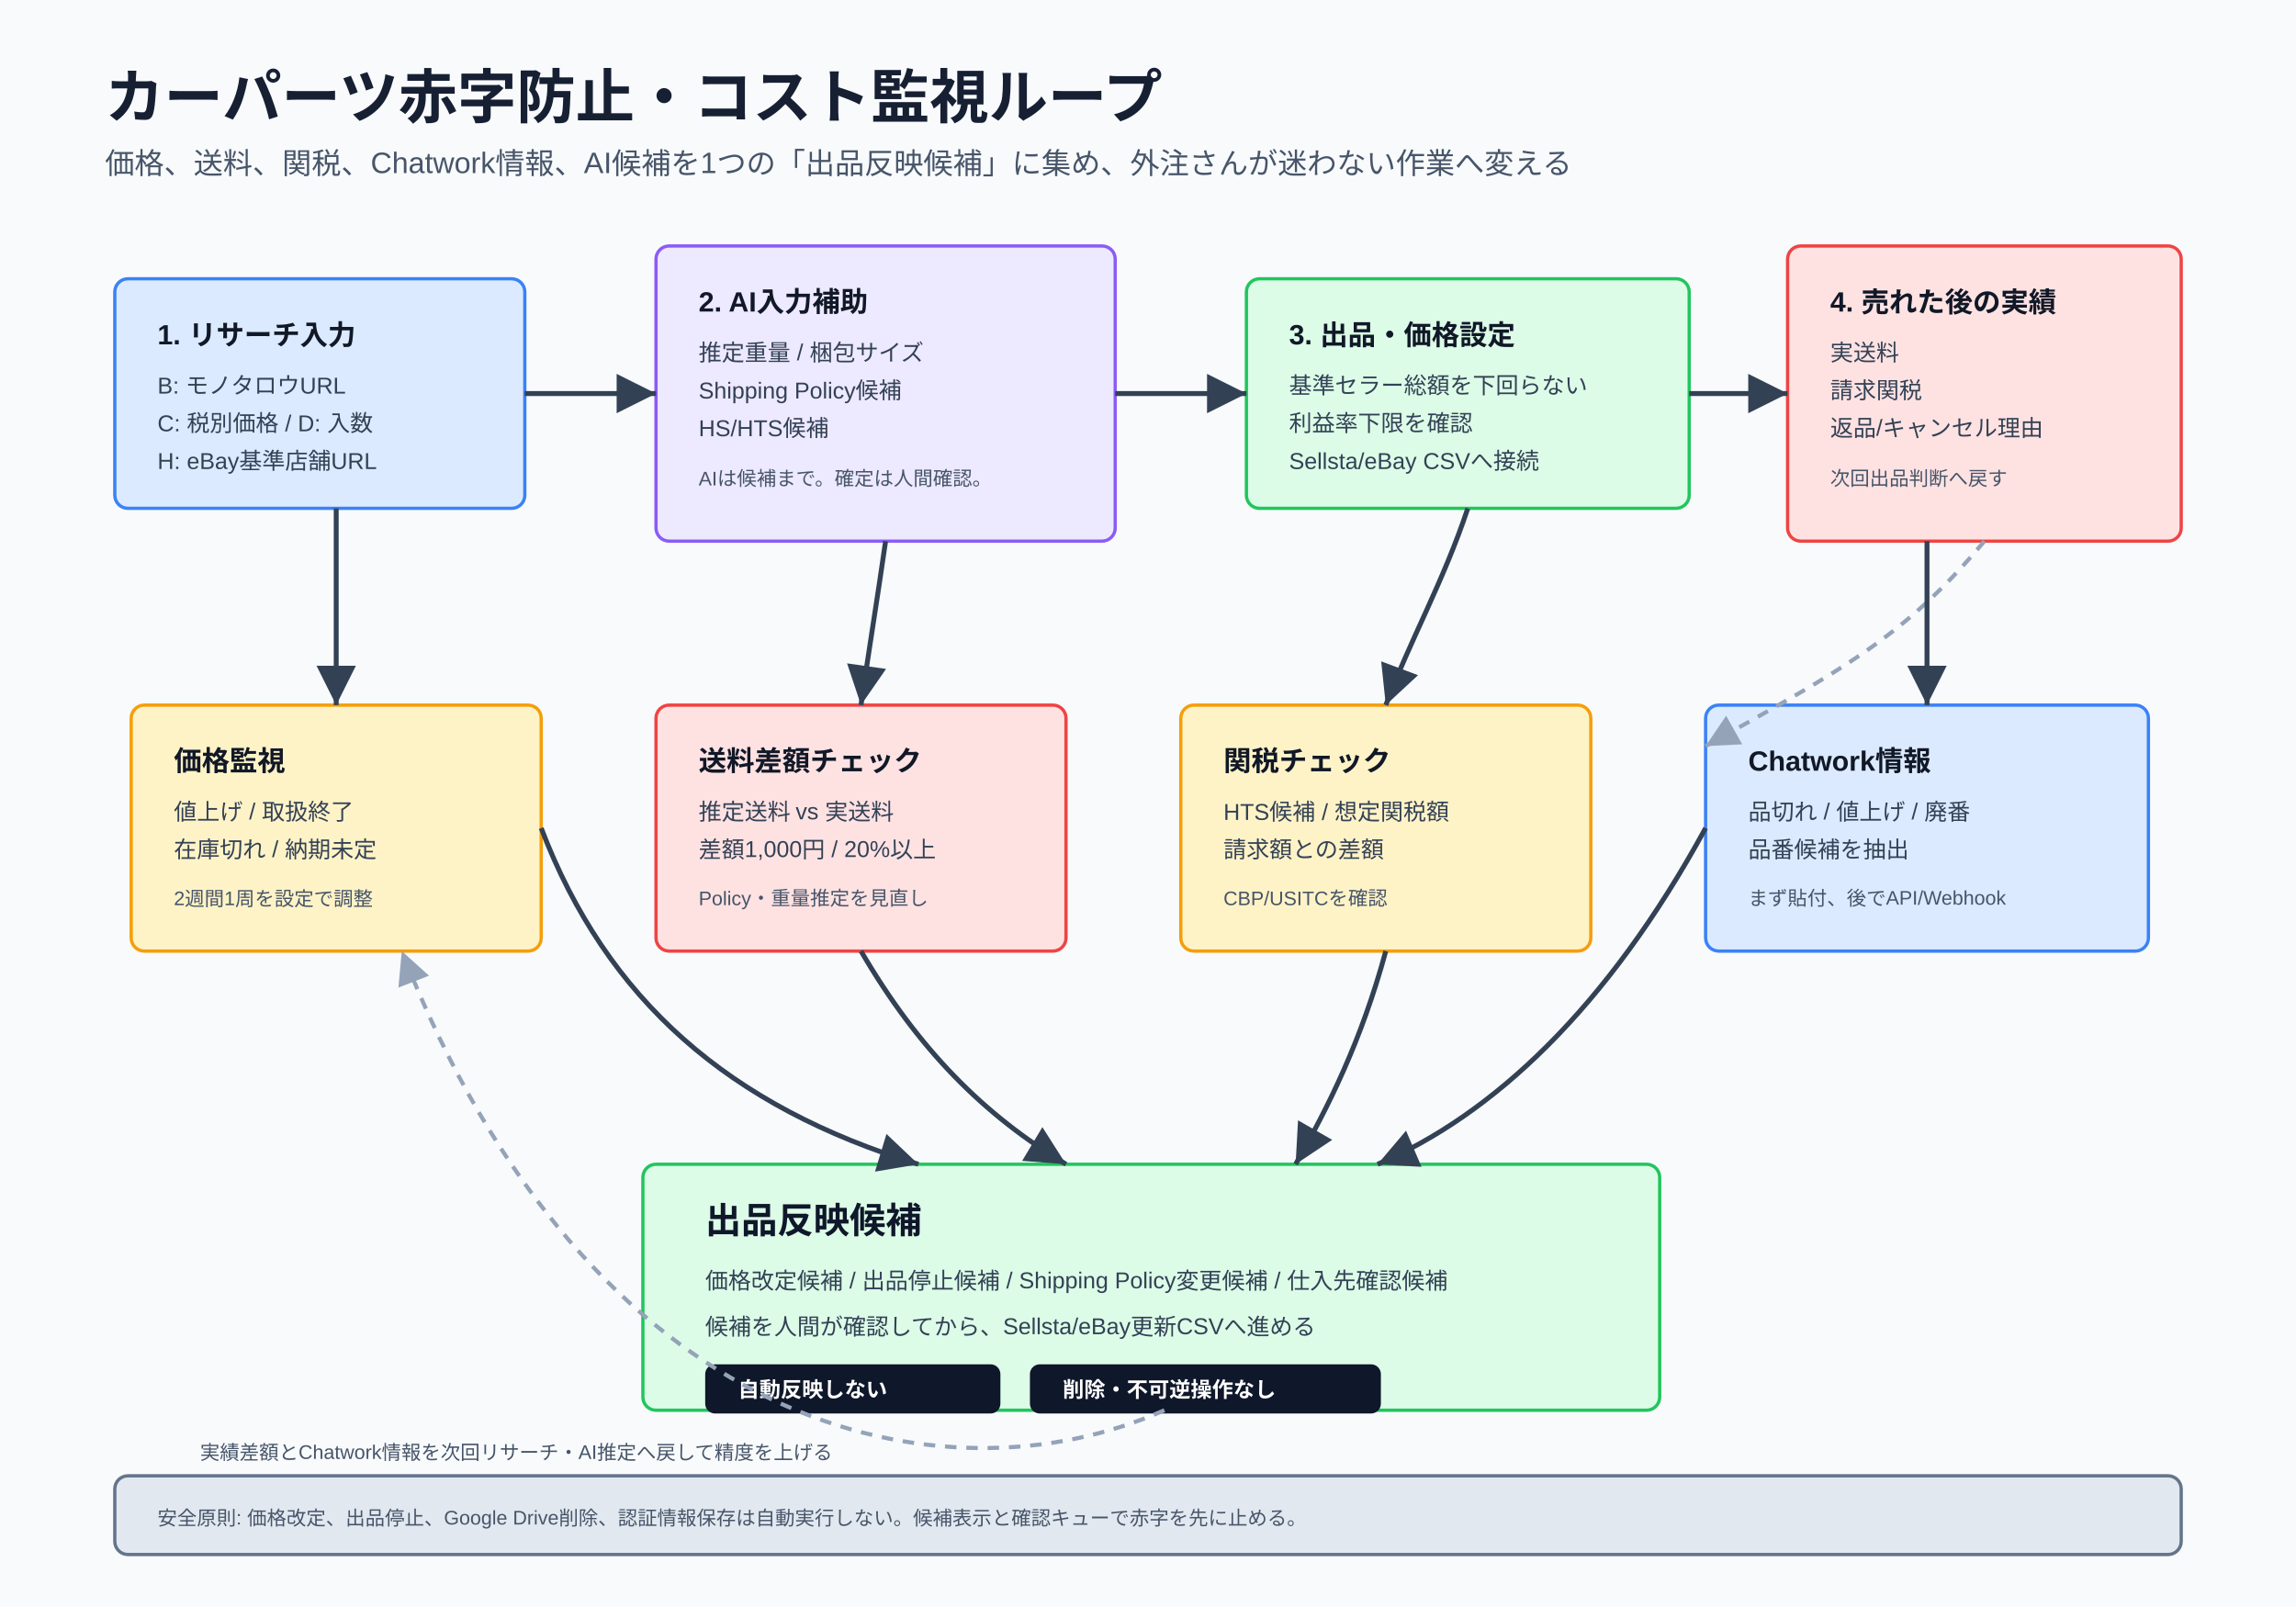
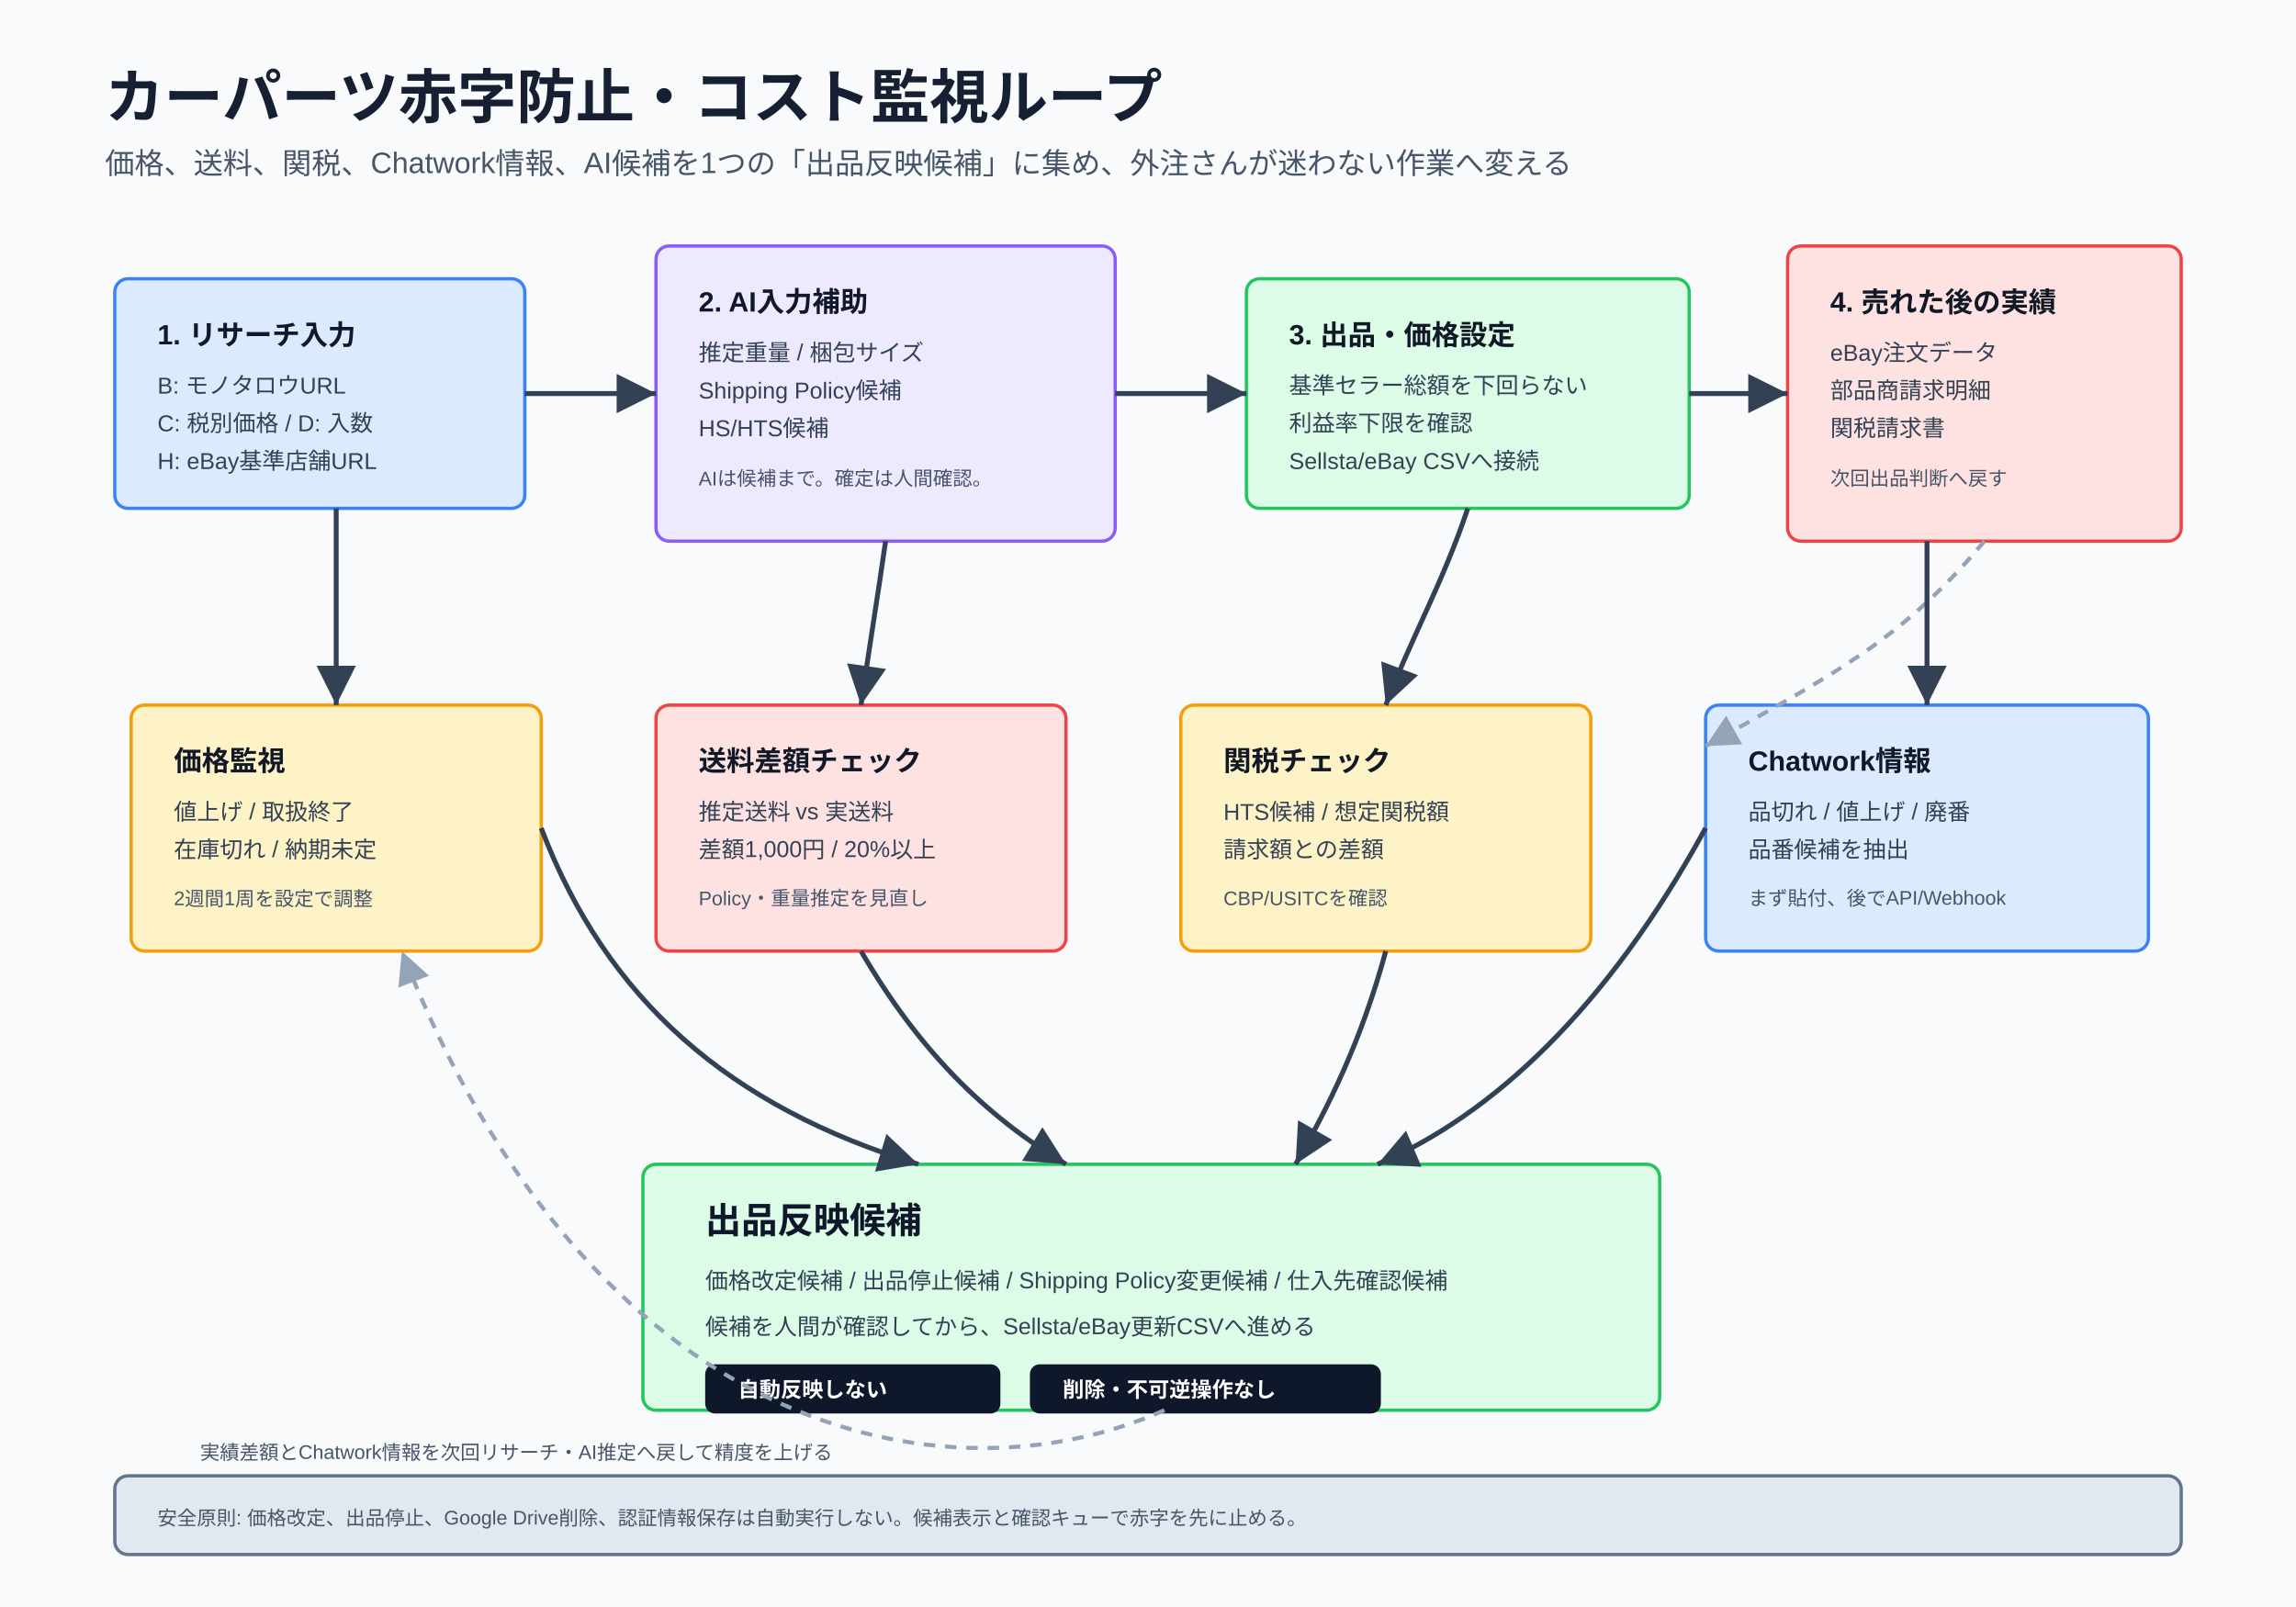
<svg xmlns="http://www.w3.org/2000/svg" width="1400" height="980" viewBox="0 0 1400 980" role="img" aria-labelledby="title desc">
  <defs>
    <style>
      .bg { fill: #f8fafc; }
      .title { font: 700 36px Arial, sans-serif; fill: #172033; }
      .subtitle { font: 400 18px Arial, sans-serif; fill: #475569; }
      .section-title { font: 700 22px Arial, sans-serif; fill: #0f172a; }
      .label { font: 700 17px Arial, sans-serif; fill: #111827; }
      .body { font: 400 14px Arial, sans-serif; fill: #334155; }
      .small { font: 400 12px Arial, sans-serif; fill: #475569; }
      .card { fill: #ffffff; stroke: #cbd5e1; stroke-width: 2; rx: 8; }
      .red { fill: #fee2e2; stroke: #ef4444; }
      .amber { fill: #fef3c7; stroke: #f59e0b; }
      .blue { fill: #dbeafe; stroke: #3b82f6; }
      .green { fill: #dcfce7; stroke: #22c55e; }
      .purple { fill: #ede9fe; stroke: #8b5cf6; }
      .slate { fill: #e2e8f0; stroke: #64748b; }
      .arrow { fill: none; stroke: #334155; stroke-width: 3; marker-end: url(#arrow); }
      .soft-arrow { fill: none; stroke: #94a3b8; stroke-width: 2.5; marker-end: url(#arrowSoft); stroke-dasharray: 7 6; }
      .pill { fill: #0f172a; rx: 6; }
      .pill-text { font: 700 13px Arial, sans-serif; fill: #ffffff; }
    </style>
    <marker id="arrow" markerWidth="12" markerHeight="12" refX="10" refY="6" orient="auto">
      <path d="M2,2 L10,6 L2,10 Z" fill="#334155" />
    </marker>
    <marker id="arrowSoft" markerWidth="12" markerHeight="12" refX="10" refY="6" orient="auto">
      <path d="M2,2 L10,6 L2,10 Z" fill="#94a3b8" />
    </marker>
  </defs>
  <rect class="bg" x="0" y="0" width="1400" height="980" />
  <text class="title" x="64" y="72">カーパーツ赤字防止・コスト監視ループ</text>
  <text class="subtitle" x="64" y="106">価格、送料、関税、Chatwork情報、AI候補を1つの「出品反映候補」に集め、外注さんが迷わない作業へ変える</text>
  <rect class="card blue" x="70" y="170" width="250" height="140" />
  <text class="label" x="96" y="210">1. リサーチ入力</text>
  <text class="body" x="96" y="240">B: モノタロウURL</text>
  <text class="body" x="96" y="263">C: 税別価格 / D: 入数</text>
  <text class="body" x="96" y="286">H: eBay基準店舗URL</text>
  <rect class="card purple" x="400" y="150" width="280" height="180" />
  <text class="label" x="426" y="190">2. AI入力補助</text>
  <text class="body" x="426" y="220">推定重量 / 梱包サイズ</text>
  <text class="body" x="426" y="243">Shipping Policy候補</text>
  <text class="body" x="426" y="266">HS/HTS候補</text>
  <text class="small" x="426" y="296">AIは候補まで。確定は人間確認。</text>
  <rect class="card green" x="760" y="170" width="270" height="140" />
  <text class="label" x="786" y="210">3. 出品・価格設定</text>
  <text class="body" x="786" y="240">基準セラー総額を下回らない</text>
  <text class="body" x="786" y="263">利益率下限を確認</text>
  <text class="body" x="786" y="286">Sellsta/eBay CSVへ接続</text>
  <rect class="card red" x="1090" y="150" width="240" height="180" />
  <text class="label" x="1116" y="190">4. 売れた後の実績</text>
-   <text class="body" x="1116" y="220">実送料</text>
-   <text class="body" x="1116" y="243">請求関税</text>
-   <text class="body" x="1116" y="266">返品/キャンセル理由</text>
+   <text class="body" x="1116" y="220">eBay注文データ</text>
+   <text class="body" x="1116" y="243">部品商請求明細</text>
+   <text class="body" x="1116" y="266">関税請求書</text>
  <text class="small" x="1116" y="296">次回出品判断へ戻す</text>
  <rect class="card amber" x="80" y="430" width="250" height="150" />
  <text class="label" x="106" y="470">価格監視</text>
  <text class="body" x="106" y="500">値上げ / 取扱終了</text>
  <text class="body" x="106" y="523">在庫切れ / 納期未定</text>
  <text class="small" x="106" y="552">2週間1周を設定で調整</text>
  <rect class="card red" x="400" y="430" width="250" height="150" />
  <text class="label" x="426" y="470">送料差額チェック</text>
  <text class="body" x="426" y="500">推定送料 vs 実送料</text>
  <text class="body" x="426" y="523">差額1,000円 / 20%以上</text>
  <text class="small" x="426" y="552">Policy・重量推定を見直し</text>
  <rect class="card amber" x="720" y="430" width="250" height="150" />
  <text class="label" x="746" y="470">関税チェック</text>
  <text class="body" x="746" y="500">HTS候補 / 想定関税額</text>
  <text class="body" x="746" y="523">請求額との差額</text>
  <text class="small" x="746" y="552">CBP/USITCを確認</text>
  <rect class="card blue" x="1040" y="430" width="270" height="150" />
  <text class="label" x="1066" y="470">Chatwork情報</text>
  <text class="body" x="1066" y="500">品切れ / 値上げ / 廃番</text>
  <text class="body" x="1066" y="523">品番候補を抽出</text>
  <text class="small" x="1066" y="552">まず貼付、後でAPI/Webhook</text>
  <rect class="card green" x="392" y="710" width="620" height="150" />
  <text class="section-title" x="430" y="752">出品反映候補</text>
  <text class="body" x="430" y="786">価格改定候補 / 出品停止候補 / Shipping Policy変更候補 / 仕入先確認候補</text>
  <text class="body" x="430" y="814">候補を人間が確認してから、Sellsta/eBay更新CSVへ進める</text>
  <rect class="pill" x="430" y="832" width="180" height="30" />
  <text class="pill-text" x="450" y="852">自動反映しない</text>
  <rect class="pill" x="628" y="832" width="214" height="30" />
  <text class="pill-text" x="648" y="852">削除・不可逆操作なし</text>
  <path class="arrow" d="M320 240 C345 240 370 240 400 240" />
  <path class="arrow" d="M680 240 C710 240 730 240 760 240" />
  <path class="arrow" d="M1030 240 C1050 240 1070 240 1090 240" />
  <path class="soft-arrow" d="M1210 330 C1160 390 1120 410 1040 455" />
  <path class="arrow" d="M205 310 C205 350 205 390 205 430" />
  <path class="arrow" d="M540 330 C535 365 530 395 525 430" />
  <path class="arrow" d="M895 310 C880 355 860 390 845 430" />
  <path class="arrow" d="M1175 330 C1175 365 1175 395 1175 430" />
  <path class="arrow" d="M330 505 C370 610 445 675 560 710" />
  <path class="arrow" d="M525 580 C560 640 600 680 650 710" />
  <path class="arrow" d="M845 580 C830 635 810 675 790 710" />
  <path class="arrow" d="M1040 505 C980 615 910 680 840 710" />
  <path class="soft-arrow" d="M710 860 C575 920 360 875 245 580" />
  <text class="small" x="122" y="890">実績差額とChatwork情報を次回リサーチ・AI推定へ戻して精度を上げる</text>
  <rect class="card slate" x="70" y="900" width="1260" height="48" />
  <text class="small" x="96" y="930">安全原則: 価格改定、出品停止、Google Drive削除、認証情報保存は自動実行しない。候補表示と確認キューで赤字を先に止める。</text>
</svg>
